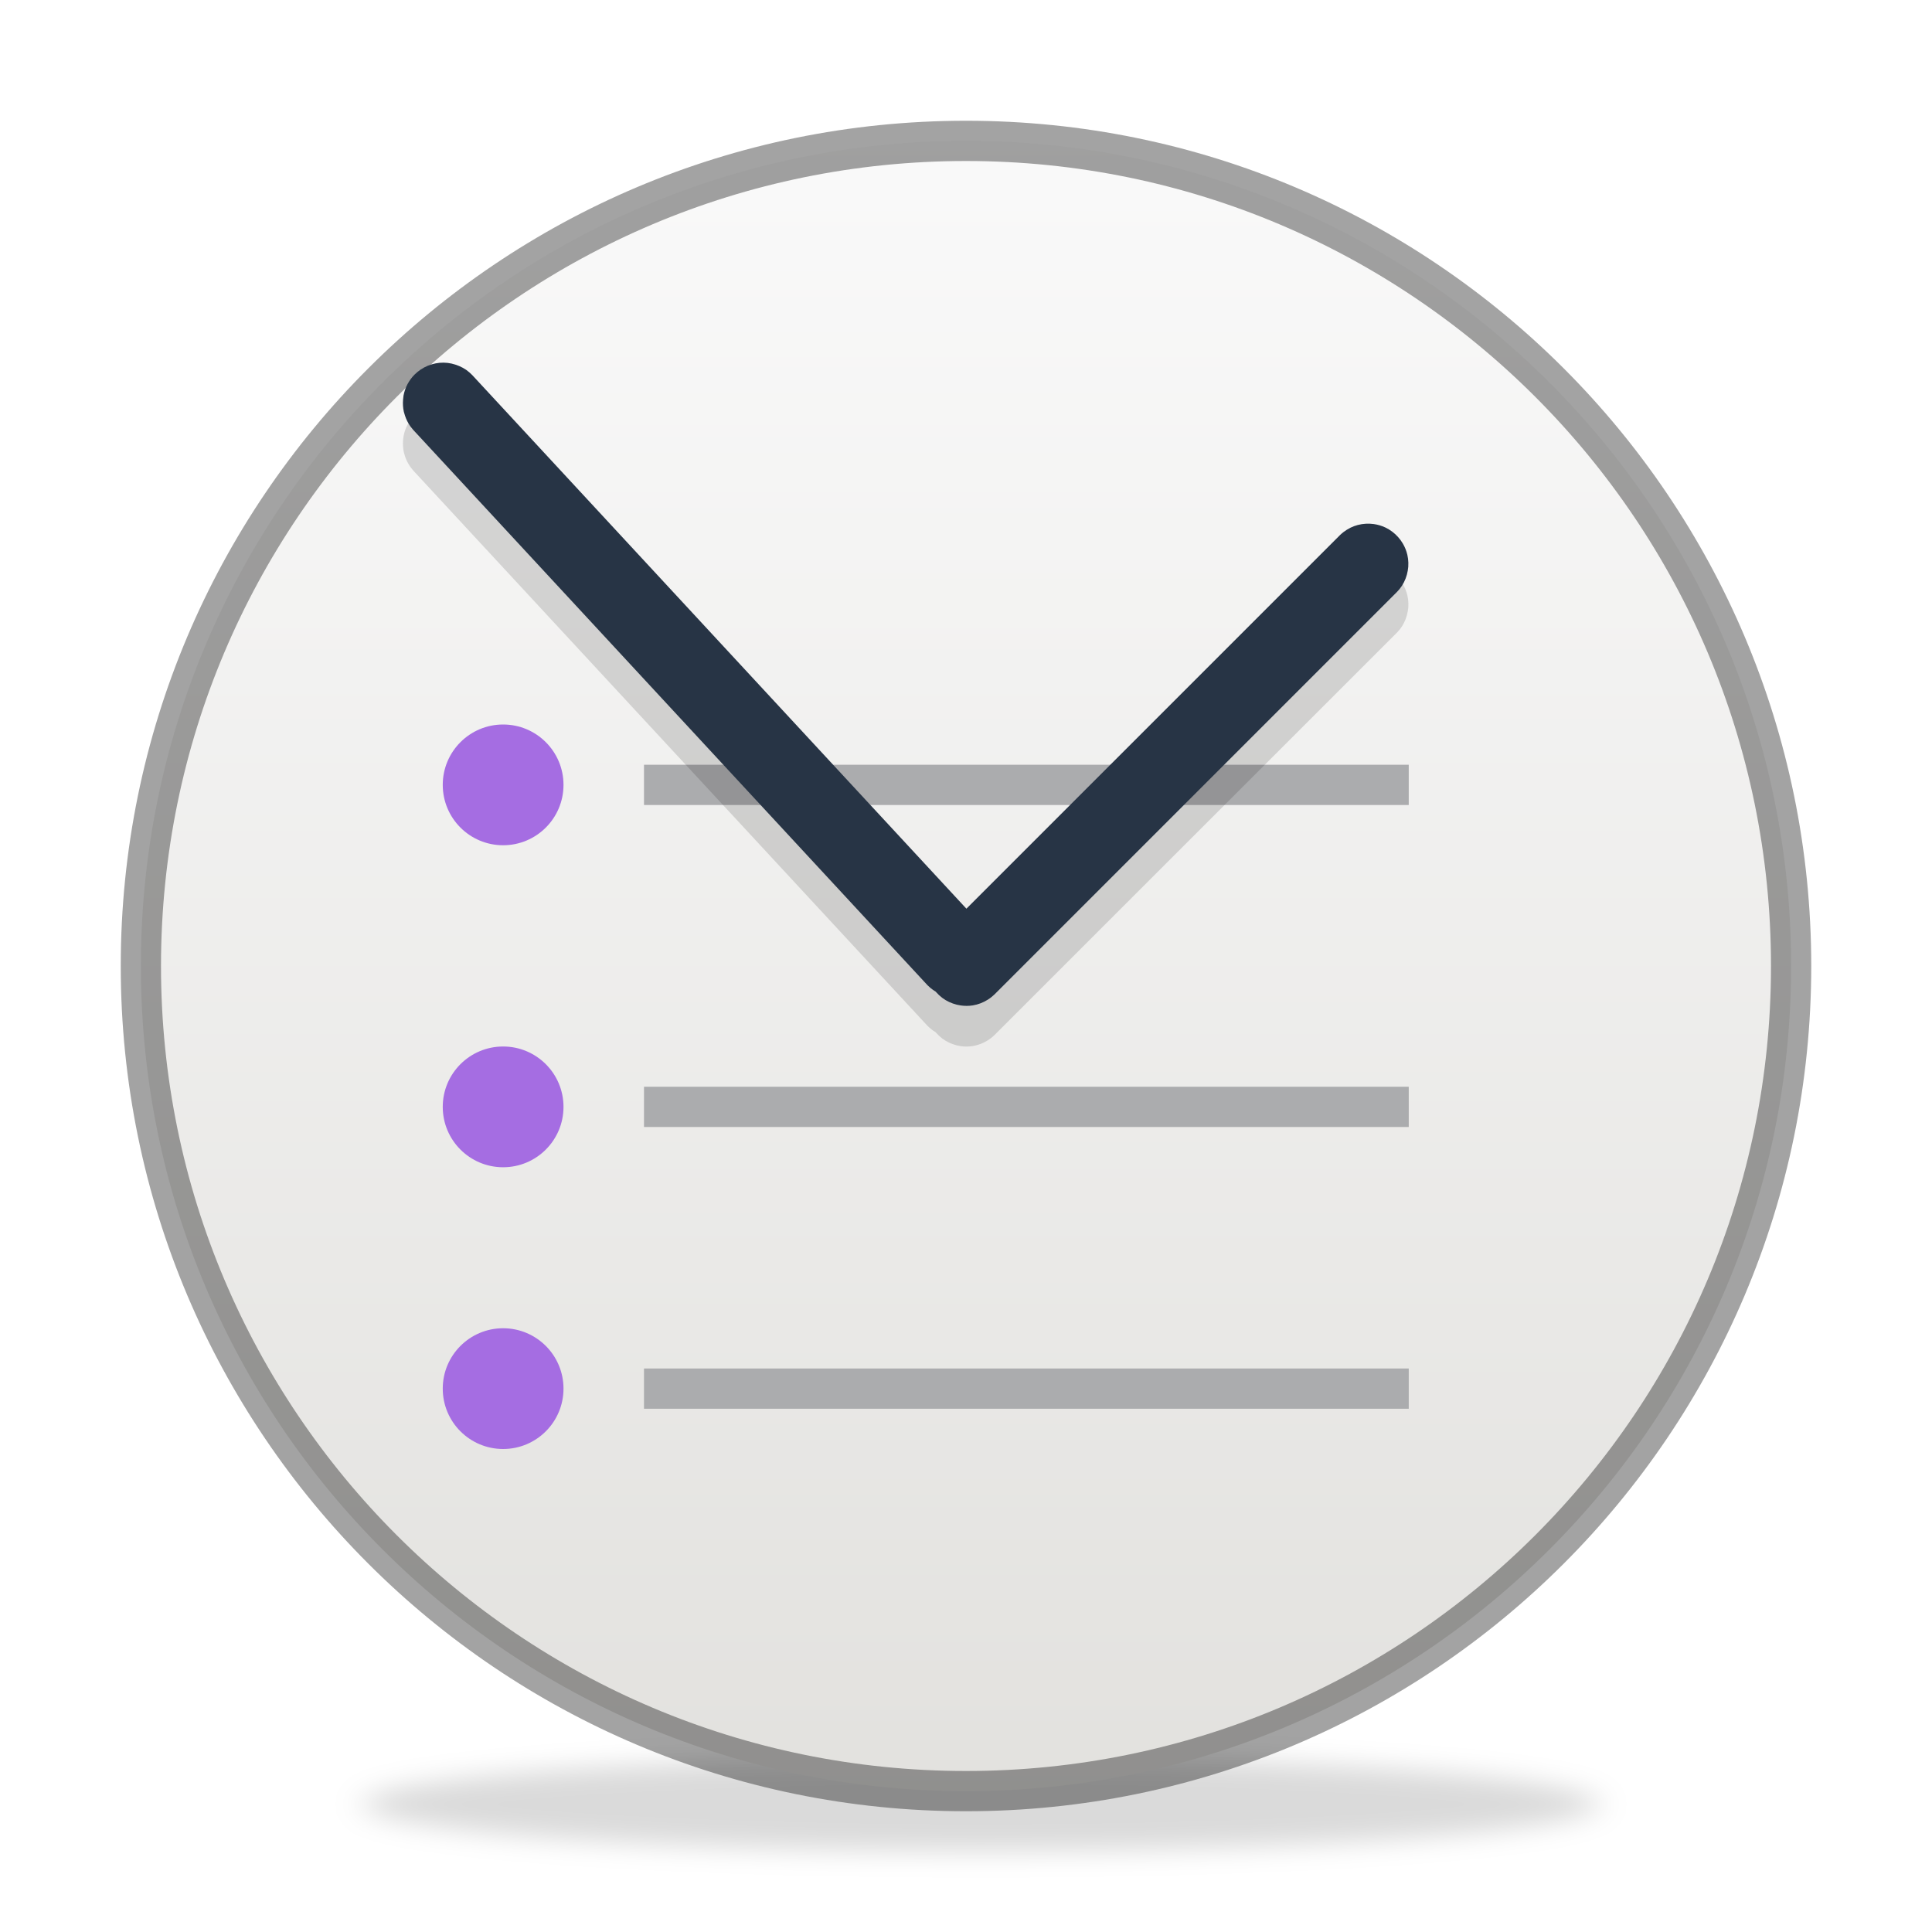
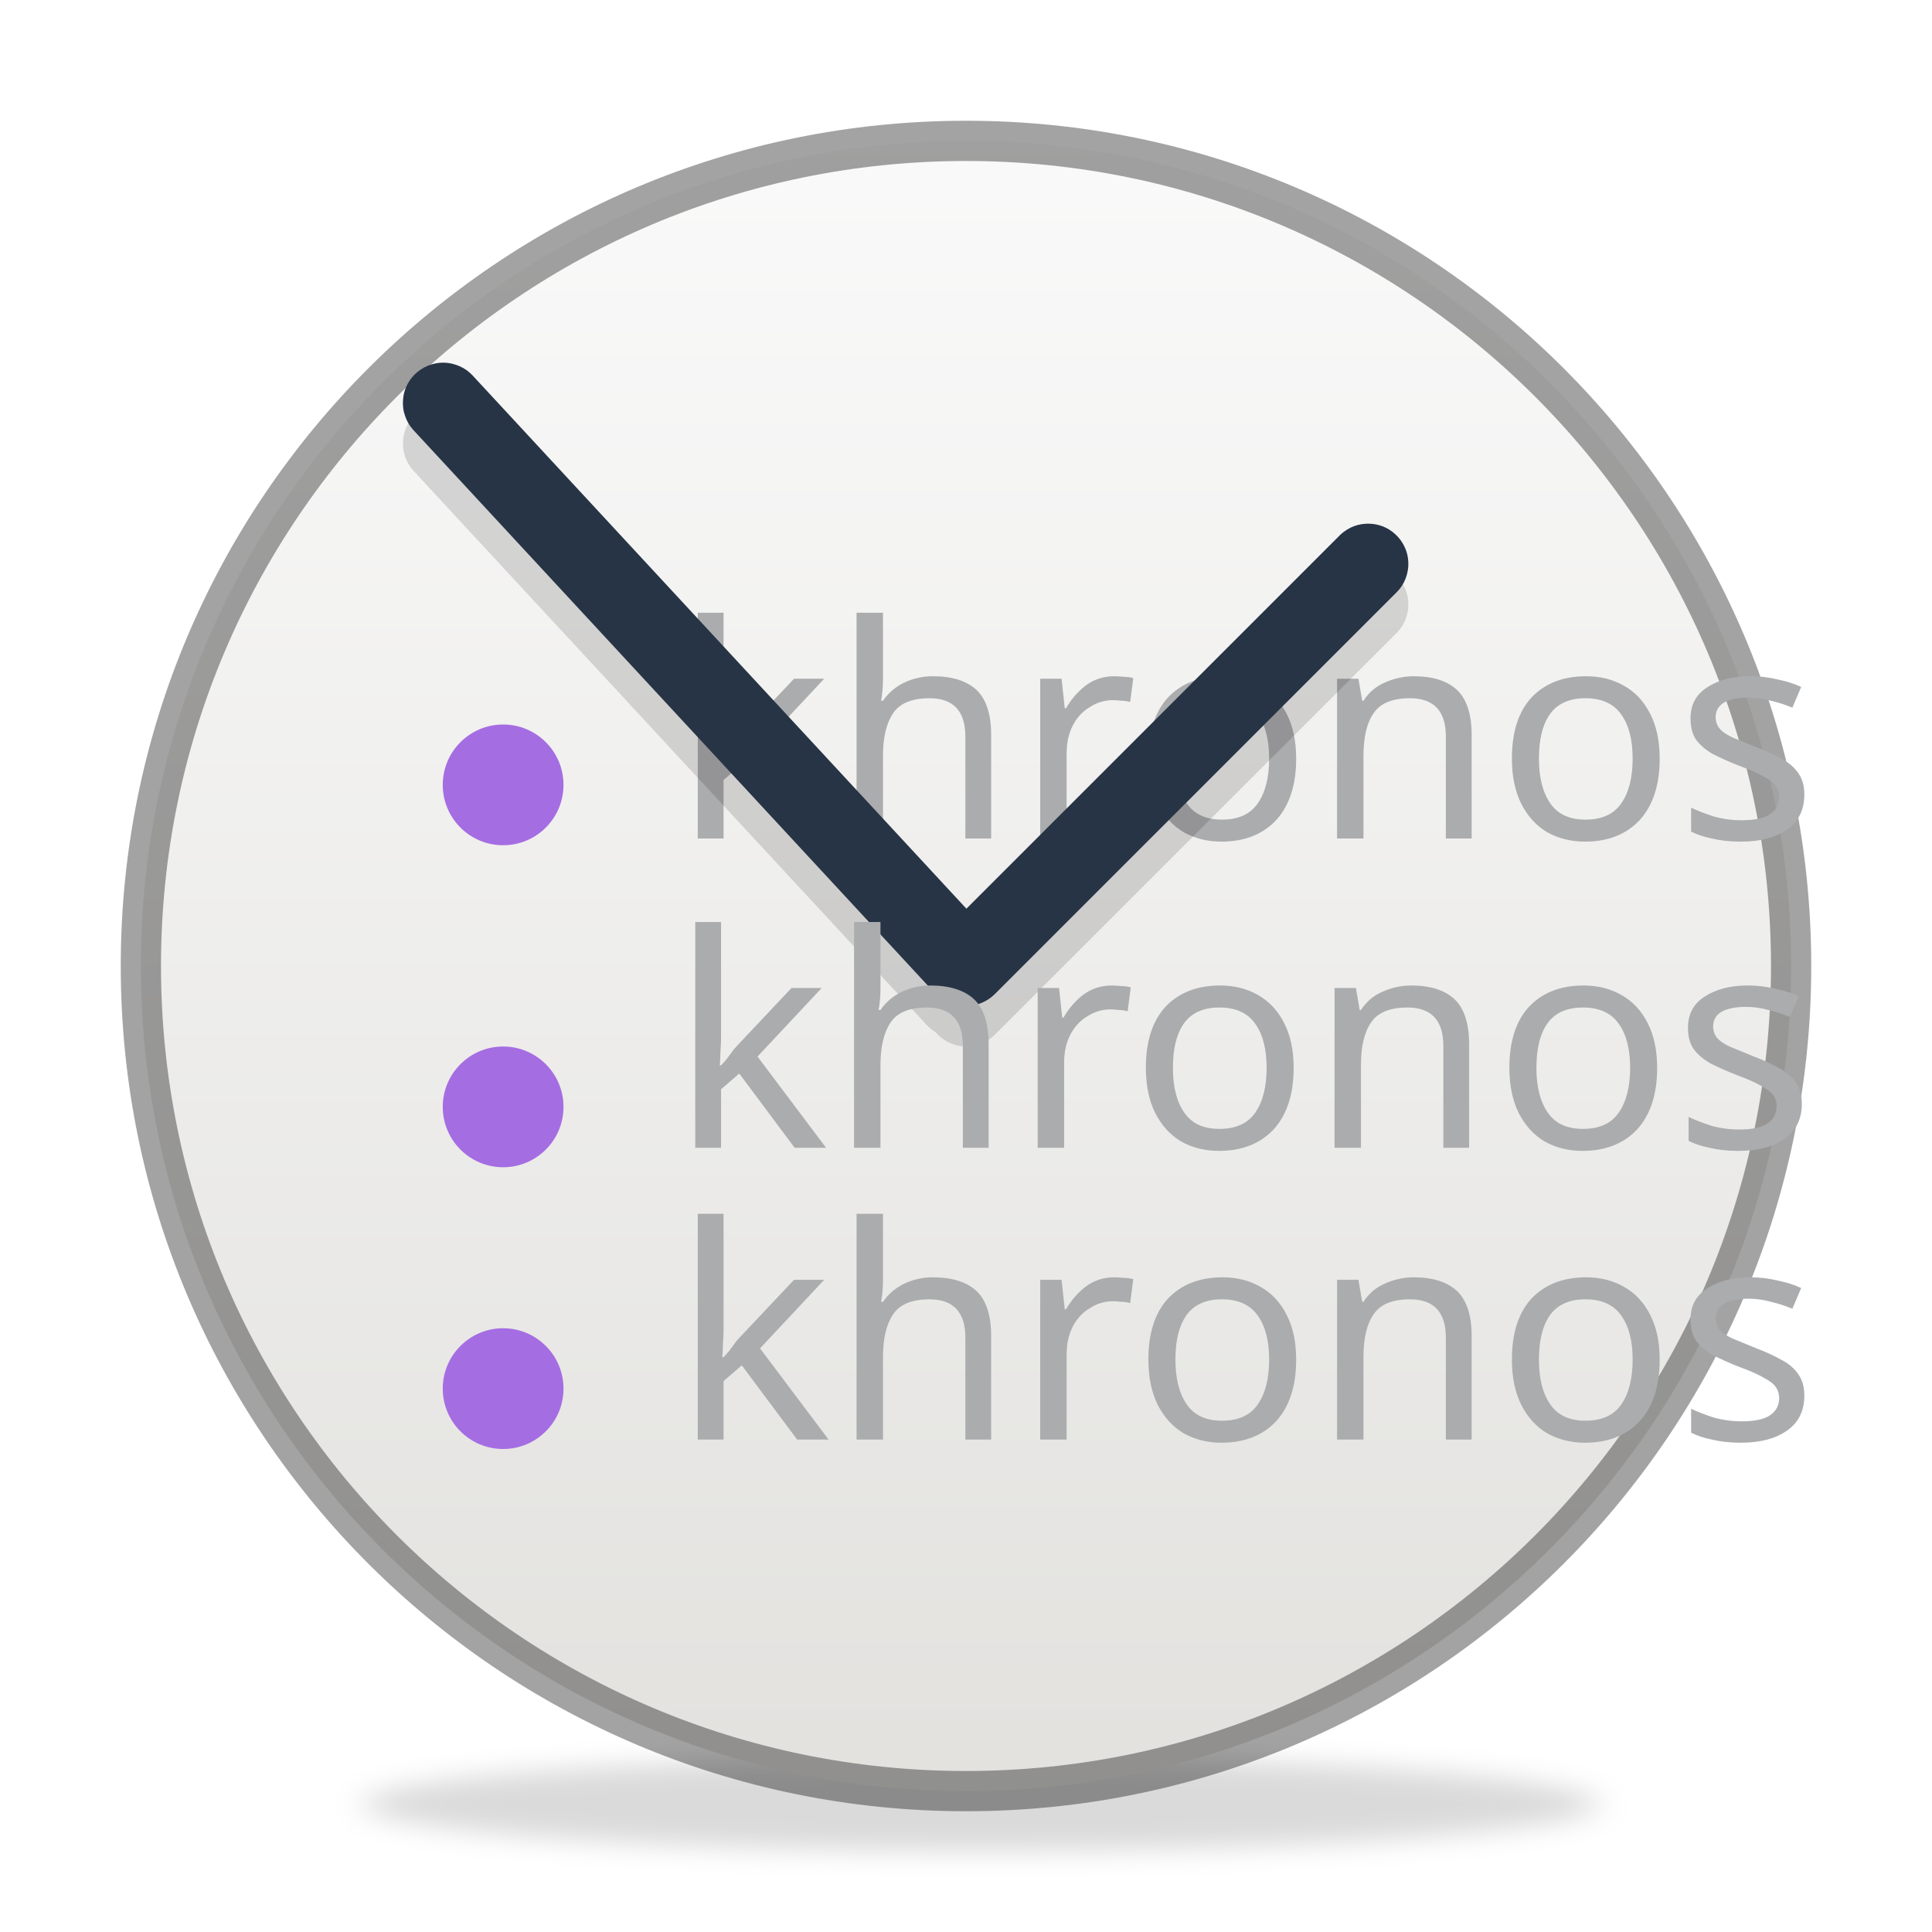
<svg xmlns="http://www.w3.org/2000/svg" xmlns:xlink="http://www.w3.org/1999/xlink" width="48" height="48" viewBox="0 0 48 48" id="svg2" version="1.1">
  <defs id="defs4">
    <linearGradient id="linearGradient23419">
      <stop id="stop23421" style="stop-color:#000000;stop-opacity:1" offset="0" />
      <stop id="stop23423" style="stop-color:#000000;stop-opacity:0" offset="1" />
    </linearGradient>
    <linearGradient id="linearGradient4806-2-9">
      <stop id="stop4808-4-6" style="stop-color:#ffffff;stop-opacity:1" offset="0" />
      <stop id="stop4810-0-9" style="stop-color:#ffffff;stop-opacity:0.235" offset="0.424" />
      <stop id="stop4812-8-7" style="stop-color:#ffffff;stop-opacity:0.157" offset="0.821" />
      <stop id="stop4814-0-7" style="stop-color:#ffffff;stop-opacity:0.392" offset="1" />
    </linearGradient>
    <linearGradient xlink:href="#linearGradient4806-2-9" id="linearGradient8460" gradientUnits="userSpaceOnUse" gradientTransform="matrix(1.183848,0,0,1.183848,-61.44558,-8.99018)" x1="71.204" y1="15.369" x2="71.204" y2="40.496" />
    <linearGradient xlink:href="#linearGradient4806-2-9" id="linearGradient8456" gradientUnits="userSpaceOnUse" gradientTransform="matrix(1.347138,0,0,-1.347138,-73.23118,61.54055)" x1="71.204" y1="15.369" x2="71.204" y2="40.496" />
    <linearGradient xlink:href="#linearGradient4251" id="linearGradient8452" gradientUnits="userSpaceOnUse" gradientTransform="matrix(0.3875,0,0,0.3875,-154.2,-83.67496)" x1="304" y1="98" x2="368" y2="210" />
    <linearGradient id="linearGradient4251">
      <stop id="stop4259" offset="0" style="stop-color:#cccccc;stop-opacity:1" />
      <stop style="stop-color:#f4f4f4;stop-opacity:1" offset="0.52" id="stop6460" />
      <stop style="stop-color:#c1c1c1;stop-opacity:1" offset="1" id="stop4183" />
    </linearGradient>
    <linearGradient xlink:href="#linearGradient4806-2-9" id="linearGradient8448" gradientUnits="userSpaceOnUse" gradientTransform="matrix(1.592072,0,0,1.592072,-90.90958,-20.3661)" x1="71.204" y1="15.369" x2="71.204" y2="40.496" />
    <linearGradient xlink:href="#linearGradient4140" id="linearGradient8444" gradientUnits="userSpaceOnUse" gradientTransform="matrix(0.6949152,0,0,0.6949152,-131.3136,-101.0847)" x1="196" y1="152" x2="252" y2="208" />
    <linearGradient id="linearGradient4140">
      <stop id="stop4142" offset="0" style="stop-color:#f9c440;stop-opacity:1" />
      <stop style="stop-color:#fff394;stop-opacity:1" offset="0.502" id="stop5784" />
      <stop id="stop4144" offset="1" style="stop-color:#f9c440;stop-opacity:1" />
    </linearGradient>
    <radialGradient gradientTransform="matrix(0.2549024,0,0,0.08762273,-1.27539,25.1859)" gradientUnits="userSpaceOnUse" xlink:href="#linearGradient23419" id="radialGradient3018" fy="186.171" fx="99.157" r="62.769" cy="186.171" cx="99.157" />
    <linearGradient id="linearGradient3924-1">
      <stop offset="0" style="stop-color:#ffffff;stop-opacity:1" id="stop3926-3" />
      <stop offset="0.063" style="stop-color:#ffffff;stop-opacity:0.235" id="stop3928-91" />
      <stop offset="0.951" style="stop-color:#ffffff;stop-opacity:0.157" id="stop3930-6" />
      <stop offset="1" style="stop-color:#ffffff;stop-opacity:0.392" id="stop3932-6" />
    </linearGradient>
    <radialGradient gradientTransform="matrix(2.003784,0,0,1.4,27.98813,-17.4)" gradientUnits="userSpaceOnUse" xlink:href="#linearGradient3688-166-749" id="radialGradient3013" fy="43.5" fx="4.993" r="2.5" cy="43.5" cx="4.993" />
    <linearGradient id="linearGradient3688-166-749">
      <stop offset="0" style="stop-color:#181818;stop-opacity:1" id="stop2883" />
      <stop offset="1" style="stop-color:#181818;stop-opacity:0" id="stop2885" />
    </linearGradient>
    <radialGradient gradientTransform="matrix(2.003784,0,0,1.4,-20.01187,-104.4)" gradientUnits="userSpaceOnUse" xlink:href="#linearGradient3688-166-749" id="radialGradient3015" fy="43.5" fx="4.993" r="2.5" cy="43.5" cx="4.993" />
    <linearGradient id="linearGradient3702-501-757">
      <stop offset="0" style="stop-color:#181818;stop-opacity:0" id="stop2895" />
      <stop offset="0.5" style="stop-color:#181818;stop-opacity:1" id="stop2897" />
      <stop offset="1" style="stop-color:#181818;stop-opacity:0" id="stop2899" />
    </linearGradient>
    <linearGradient gradientUnits="userSpaceOnUse" xlink:href="#linearGradient3702-501-757" id="linearGradient3109" y2="39.999" x2="25.058" y1="47.028" x1="25.058" />
    <linearGradient id="linearGradient3242-7-3-8-0-4-58-06">
      <stop offset="0" style="stop-color:#8cd5ff;stop-opacity:1" id="stop3244-5-8-5-6-4-3-8" />
      <stop offset="0.262" style="stop-color:#64baff;stop-opacity:1" id="stop3246-9-5-1-5-3-0-7" />
      <stop offset="0.661" style="stop-color:#3689e6;stop-opacity:1" id="stop3248-7-2-0-7-5-35-9" />
      <stop offset="1" style="stop-color:#0d52bf;stop-opacity:1" id="stop3250-8-2-8-5-6-40-4" />
    </linearGradient>
    <linearGradient gradientTransform="translate(4e-6,0.7500062)" gradientUnits="userSpaceOnUse" xlink:href="#linearGradient3924-1" id="linearGradient3991" y2="43" x2="24" y1="5" x1="24" />
    <linearGradient gradientTransform="matrix(0.7090909,0,0,0.7090909,1.309104,2.059092)" gradientUnits="userSpaceOnUse" xlink:href="#linearGradient3242-7-3-8-0-4-58-06" id="linearGradient4036" y2="48.934" x2="24.17" y1="-12.242" x1="24.17" />
    <linearGradient gradientTransform="matrix(1,0,0,0.375,1.801756e-6,8.750001)" gradientUnits="userSpaceOnUse" xlink:href="#linearGradient23419" id="linearGradient4043" y2="19.963" x2="23.954" y1="15.999" x1="23.954" />
    <linearGradient gradientTransform="matrix(0.8915399,0,0,0.8548797,2.603044,1.416539)" gradientUnits="userSpaceOnUse" xlink:href="#linearGradient4658-9" id="linearGradient4046-7" y2="48.396" x2="25.132" y1="15.5" x1="25.132" />
    <linearGradient id="linearGradient4658-9">
      <stop offset="0" style="stop-color:#fafafa;stop-opacity:1" id="stop4660-7" />
      <stop offset="1" style="stop-color:#e2e1de;stop-opacity:1" id="stop4662-3" />
    </linearGradient>
    <linearGradient gradientTransform="translate(4e-6,0.750006)" gradientUnits="userSpaceOnUse" xlink:href="#linearGradient3924-1" id="linearGradient4100" y2="43" x2="24" y1="5" x1="24" />
    <radialGradient cx="99.157" cy="186.171" r="62.769" fx="99.157" fy="186.171" id="radialGradient3018-7" xlink:href="#linearGradient23419" gradientUnits="userSpaceOnUse" gradientTransform="matrix(0.1802968,0,0,0.05942685,-1.877693,16.20716)" />
    <linearGradient y2="208" x2="252" y1="152" x1="196" gradientTransform="matrix(0.4915254,0,0,0.4754237,-93.85593,-70.05127)" gradientUnits="userSpaceOnUse" id="linearGradient8444-5" xlink:href="#linearGradient4140" />
    <linearGradient y2="210" x2="368" y1="98" x1="304" gradientTransform="matrix(0.2780819,0,0,0.2875,-108.9605,-60.27497)" gradientUnits="userSpaceOnUse" id="linearGradient8452-6" xlink:href="#linearGradient4251" />
    <linearGradient x1="24" y1="5" x2="24" y2="43" id="linearGradient3223" xlink:href="#linearGradient3924-1" gradientUnits="userSpaceOnUse" gradientTransform="matrix(0.6756757,0,0,0.6486487,-0.216217,0.932442)" />
    <radialGradient cx="4.993" cy="43.5" r="2.5" fx="4.993" fy="43.5" id="radialGradient4002" xlink:href="#linearGradient3688-166-749" gradientUnits="userSpaceOnUse" gradientTransform="matrix(2.003784,0,0,1.4,27.98813,-17.4)" />
    <radialGradient cx="4.993" cy="43.5" r="2.5" fx="4.993" fy="43.5" id="radialGradient4004" xlink:href="#linearGradient3688-166-749" gradientUnits="userSpaceOnUse" gradientTransform="matrix(2.003784,0,0,1.4,-20.01187,-104.4)" />
    <linearGradient x1="23.954" y1="15.999" x2="23.954" y2="19.963" id="linearGradient4056" xlink:href="#linearGradient23419" gradientUnits="userSpaceOnUse" gradientTransform="matrix(0.7,0,0,0.2692308,-0.8000002,5.615386)" />
    <linearGradient x1="25.132" y1="15.5" x2="25.132" y2="48.396" id="linearGradient4059-1" xlink:href="#linearGradient4658-9" gradientUnits="userSpaceOnUse" gradientTransform="matrix(0.5630778,0,0,0.539924,2.486133,2.57077)" />
    <linearGradient x1="24.17" y1="-12.242" x2="24.17" y2="48.934" id="linearGradient4052-7" xlink:href="#linearGradient3242-7-3-8-0-4-58-06" gradientUnits="userSpaceOnUse" gradientTransform="matrix(0.4545455,0,0,0.4545455,0.454544,1.454547)" />
    <linearGradient x1="24" y1="5" x2="24" y2="43" id="linearGradient4307" xlink:href="#linearGradient3924-1" gradientUnits="userSpaceOnUse" gradientTransform="matrix(0.6216216,0,0,0.6216216,0.0810794,1.08109)" />
    <filter style="color-interpolation-filters:sRGB" id="filter1069" x="-0.033" width="1.066" y="-0.335" height="1.671">
      <feGaussianBlur stdDeviation="0.422" id="feGaussianBlur1071" />
    </filter>
    <linearGradient xlink:href="#linearGradient4658-9" id="linearGradient890" x1="24" y1="3" x2="24" y2="45" gradientUnits="userSpaceOnUse" />
  </defs>
  <ellipse style="opacity:0.148;fill:#000000;fill-opacity:1;stroke:none;stroke-width:1.119;stroke-linecap:round;stroke-linejoin:round;stroke-opacity:0.363;filter:url(#filter1069)" id="path1059" cx="24.374" cy="44.479" rx="15.361" ry="1.509" transform="matrix(1,0,0,0.7710987,0,10.52667)" />
  <circle style="fill:url(#linearGradient890);fill-opacity:1;stroke:#000000;stroke-width:1;stroke-miterlimit:4;stroke-dasharray:none;stroke-opacity:0.363" id="path886" cx="24" cy="24" r="20.5" />
-   <rect style="fill:#abacae;fill-opacity:1;stroke:none;stroke-width:1;stroke-miterlimit:4;stroke-dasharray:none;stroke-opacity:0.189" id="rect929" width="19" height="1" x="16" y="19" />
-   <rect style="fill:#abacae;fill-opacity:1;stroke:none;stroke-width:1;stroke-miterlimit:4;stroke-dasharray:none;stroke-opacity:0.189" id="rect931" width="19" height="1" x="16" y="34" />
+   <text xml:space="preserve" style="font-style:normal;font-variant:normal;font-weight:normal;font-stretch:normal;font-size:7.386px;line-height:1.25;font-family:'Redacted Script';-inkscape-font-specification:'Redacted Script';letter-spacing:0px;word-spacing:0px;fill:#abacae;fill-opacity:1;stroke:none;stroke-width:1" x="16.712" y="20.832" id="text887">
+     <tspan id="tspan885" x="16.712" y="20.832" style="stroke-width:1">khronos</tspan>
+   </text>
  <path style="color:#000000;font-style:normal;font-variant:normal;font-weight:normal;font-stretch:normal;font-size:medium;line-height:normal;font-family:sans-serif;font-variant-ligatures:normal;font-variant-position:normal;font-variant-caps:normal;font-variant-numeric:normal;font-variant-alternates:normal;font-feature-settings:normal;text-indent:0;text-align:start;text-decoration:none;text-decoration-line:none;text-decoration-style:solid;text-decoration-color:#000000;letter-spacing:normal;word-spacing:normal;text-transform:none;writing-mode:lr-tb;direction:ltr;text-orientation:mixed;dominant-baseline:auto;baseline-shift:baseline;text-anchor:start;white-space:normal;shape-padding:0;clip-rule:nonzero;display:inline;overflow:visible;visibility:visible;opacity:0.139;isolation:auto;mix-blend-mode:normal;color-interpolation:sRGB;color-interpolation-filters:linearRGB;solid-color:#000000;solid-opacity:1;vector-effect:none;fill:#000000;fill-opacity:1;fill-rule:nonzero;stroke:none;stroke-width:2;stroke-linecap:round;stroke-linejoin:round;stroke-miterlimit:4;stroke-dasharray:none;stroke-dashoffset:0;stroke-opacity:1;color-rendering:auto;image-rendering:auto;shape-rendering:auto;text-rendering:auto;enable-background:accumulate" d="m 11.02,10.019 a 1,1 0 0 0 -0.1,0.004 1,1 0 0 0 -0.197,0.039 1,1 0 0 0 -0.184,0.076 1,1 0 0 0 -0.166,0.111 1,1 0 0 0 -0.074,0.066 1,1 0 0 0 -0.273,0.523 1,1 0 0 0 -0.012,0.1 1,1 0 0 0 0.02,0.299 1,1 0 0 0 0.027,0.096 1,1 0 0 0 0.135,0.268 1,1 0 0 0 0.062,0.078 1,1 0 0 0 0.008,0.01 l 12.777,13.797 a 1,1 0 0 0 0.074,0.068 1,1 0 0 0 0.133,0.094 1,1 0 0 0 0.014,0.018 1,1 0 0 0 0.146,0.135 1,1 0 0 0 0.084,0.057 1,1 0 0 0 0.18,0.084 1,1 0 0 0 0.195,0.049 1,1 0 0 0 0.299,-0.002 1,1 0 0 0 0.371,-0.141 1,1 0 0 0 0.168,-0.131 l 10,-10 a 1,1 0 0 0 0.125,-0.156 1,1 0 0 0 0.09,-0.178 1,1 0 0 0 0.053,-0.193 1,1 0 0 0 0.014,-0.098 1,1 0 0 0 0.002,-0.102 1,1 0 0 0 -0.025,-0.197 1,1 0 0 0 -0.111,-0.277 1,1 0 0 0 -0.055,-0.084 1,1 0 0 0 -0.062,-0.078 1,1 0 0 0 -0.318,-0.238 1,1 0 0 0 -0.287,-0.086 1,1 0 0 0 -0.199,-0.008 1,1 0 0 0 -0.197,0.031 1,1 0 0 0 -0.188,0.07 1,1 0 0 0 -0.086,0.049 1,1 0 0 0 -0.082,0.057 1,1 0 0 0 -0.086,0.074 L 24.01,23.585 11.734,10.33 a 1,1 0 0 0 -0.072,-0.068 1,1 0 0 0 -0.08,-0.062 1,1 0 0 0 -0.174,-0.096 1,1 0 0 0 -0.094,-0.035 1,1 0 0 0 -0.195,-0.043 1,1 0 0 0 -0.1,-0.006 z" id="path935-3" />
  <path style="color:#000000;font-style:normal;font-variant:normal;font-weight:normal;font-stretch:normal;font-size:medium;line-height:normal;font-family:sans-serif;font-variant-ligatures:normal;font-variant-position:normal;font-variant-caps:normal;font-variant-numeric:normal;font-variant-alternates:normal;font-feature-settings:normal;text-indent:0;text-align:start;text-decoration:none;text-decoration-line:none;text-decoration-style:solid;text-decoration-color:#000000;letter-spacing:normal;word-spacing:normal;text-transform:none;writing-mode:lr-tb;direction:ltr;text-orientation:mixed;dominant-baseline:auto;baseline-shift:baseline;text-anchor:start;white-space:normal;shape-padding:0;clip-rule:nonzero;display:inline;overflow:visible;visibility:visible;opacity:1;isolation:auto;mix-blend-mode:normal;color-interpolation:sRGB;color-interpolation-filters:linearRGB;solid-color:#000000;solid-opacity:1;vector-effect:none;fill:#273445;fill-opacity:1;fill-rule:nonzero;stroke:none;stroke-width:2;stroke-linecap:round;stroke-linejoin:round;stroke-miterlimit:4;stroke-dasharray:none;stroke-dashoffset:0;stroke-opacity:1;color-rendering:auto;image-rendering:auto;shape-rendering:auto;text-rendering:auto;enable-background:accumulate" d="M 11.02 9.01 A 1 1 0 0 0 10.92 9.014 A 1 1 0 0 0 10.723 9.053 A 1 1 0 0 0 10.539 9.129 A 1 1 0 0 0 10.373 9.24 A 1 1 0 0 0 10.299 9.307 A 1 1 0 0 0 10.025 9.83 A 1 1 0 0 0 10.014 9.93 A 1 1 0 0 0 10.033 10.229 A 1 1 0 0 0 10.061 10.324 A 1 1 0 0 0 10.195 10.592 A 1 1 0 0 0 10.258 10.67 A 1 1 0 0 0 10.266 10.68 L 23.043 24.477 A 1 1 0 0 0 23.117 24.545 A 1 1 0 0 0 23.25 24.639 A 1 1 0 0 0 23.264 24.656 A 1 1 0 0 0 23.41 24.791 A 1 1 0 0 0 23.494 24.848 A 1 1 0 0 0 23.674 24.932 A 1 1 0 0 0 23.869 24.98 A 1 1 0 0 0 24.168 24.979 A 1 1 0 0 0 24.539 24.838 A 1 1 0 0 0 24.707 24.707 L 34.707 14.707 A 1 1 0 0 0 34.832 14.551 A 1 1 0 0 0 34.922 14.373 A 1 1 0 0 0 34.975 14.18 A 1 1 0 0 0 34.988 14.082 A 1 1 0 0 0 34.99 13.98 A 1 1 0 0 0 34.965 13.783 A 1 1 0 0 0 34.854 13.506 A 1 1 0 0 0 34.799 13.422 A 1 1 0 0 0 34.736 13.344 A 1 1 0 0 0 34.418 13.105 A 1 1 0 0 0 34.131 13.02 A 1 1 0 0 0 33.932 13.012 A 1 1 0 0 0 33.734 13.043 A 1 1 0 0 0 33.547 13.113 A 1 1 0 0 0 33.461 13.162 A 1 1 0 0 0 33.379 13.219 A 1 1 0 0 0 33.293 13.293 L 24.01 22.576 L 11.734 9.32 A 1 1 0 0 0 11.662 9.252 A 1 1 0 0 0 11.582 9.189 A 1 1 0 0 0 11.408 9.094 A 1 1 0 0 0 11.314 9.059 A 1 1 0 0 0 11.119 9.016 A 1 1 0 0 0 11.02 9.01 z " id="path935" />
  <circle style="fill:#a56de2;fill-opacity:1;stroke:none;stroke-width:1;stroke-linecap:round;stroke-linejoin:round;stroke-miterlimit:4;stroke-dasharray:none;stroke-opacity:0.189" id="path982" cx="12.5" cy="19.5" r="1.5" />
  <circle style="fill:#a56de2;fill-opacity:1;stroke:none;stroke-width:1;stroke-linecap:round;stroke-linejoin:round;stroke-miterlimit:4;stroke-dasharray:none;stroke-opacity:0.189" id="path984" cx="12.5" cy="34.5" r="1.5" />
-   <rect style="fill:#abacae;fill-opacity:1;stroke:none;stroke-width:1;stroke-miterlimit:4;stroke-dasharray:none;stroke-opacity:0.189" id="rect931-3" width="19" height="1" x="16" y="27" />
  <circle style="fill:#a56de2;fill-opacity:1;stroke:none;stroke-width:1;stroke-linecap:round;stroke-linejoin:round;stroke-miterlimit:4;stroke-dasharray:none;stroke-opacity:0.189" id="path982-5" cx="12.5" cy="27.5" r="1.5" />
+   <text xml:space="preserve" style="font-style:normal;font-variant:normal;font-weight:normal;font-stretch:normal;font-size:7.386px;line-height:1.25;font-family:'Redacted Script';-inkscape-font-specification:'Redacted Script';letter-spacing:0px;word-spacing:0px;fill:#abacae;fill-opacity:1;stroke:none;stroke-width:1" x="16.649" y="28.515" id="text887-3">
+     <tspan id="tspan885-6" x="16.649" y="28.515" style="stroke-width:1">khronos</tspan>
+   </text>
+   <text xml:space="preserve" style="font-style:normal;font-variant:normal;font-weight:normal;font-stretch:normal;font-size:7.386px;line-height:1.25;font-family:'Redacted Script';-inkscape-font-specification:'Redacted Script';letter-spacing:0px;word-spacing:0px;fill:#abacae;fill-opacity:1;stroke:none;stroke-width:1" x="16.712" y="35.765" id="text887-7">
+     <tspan id="tspan885-5" x="16.712" y="35.765" style="stroke-width:1">khronos</tspan>
+   </text>
</svg>
